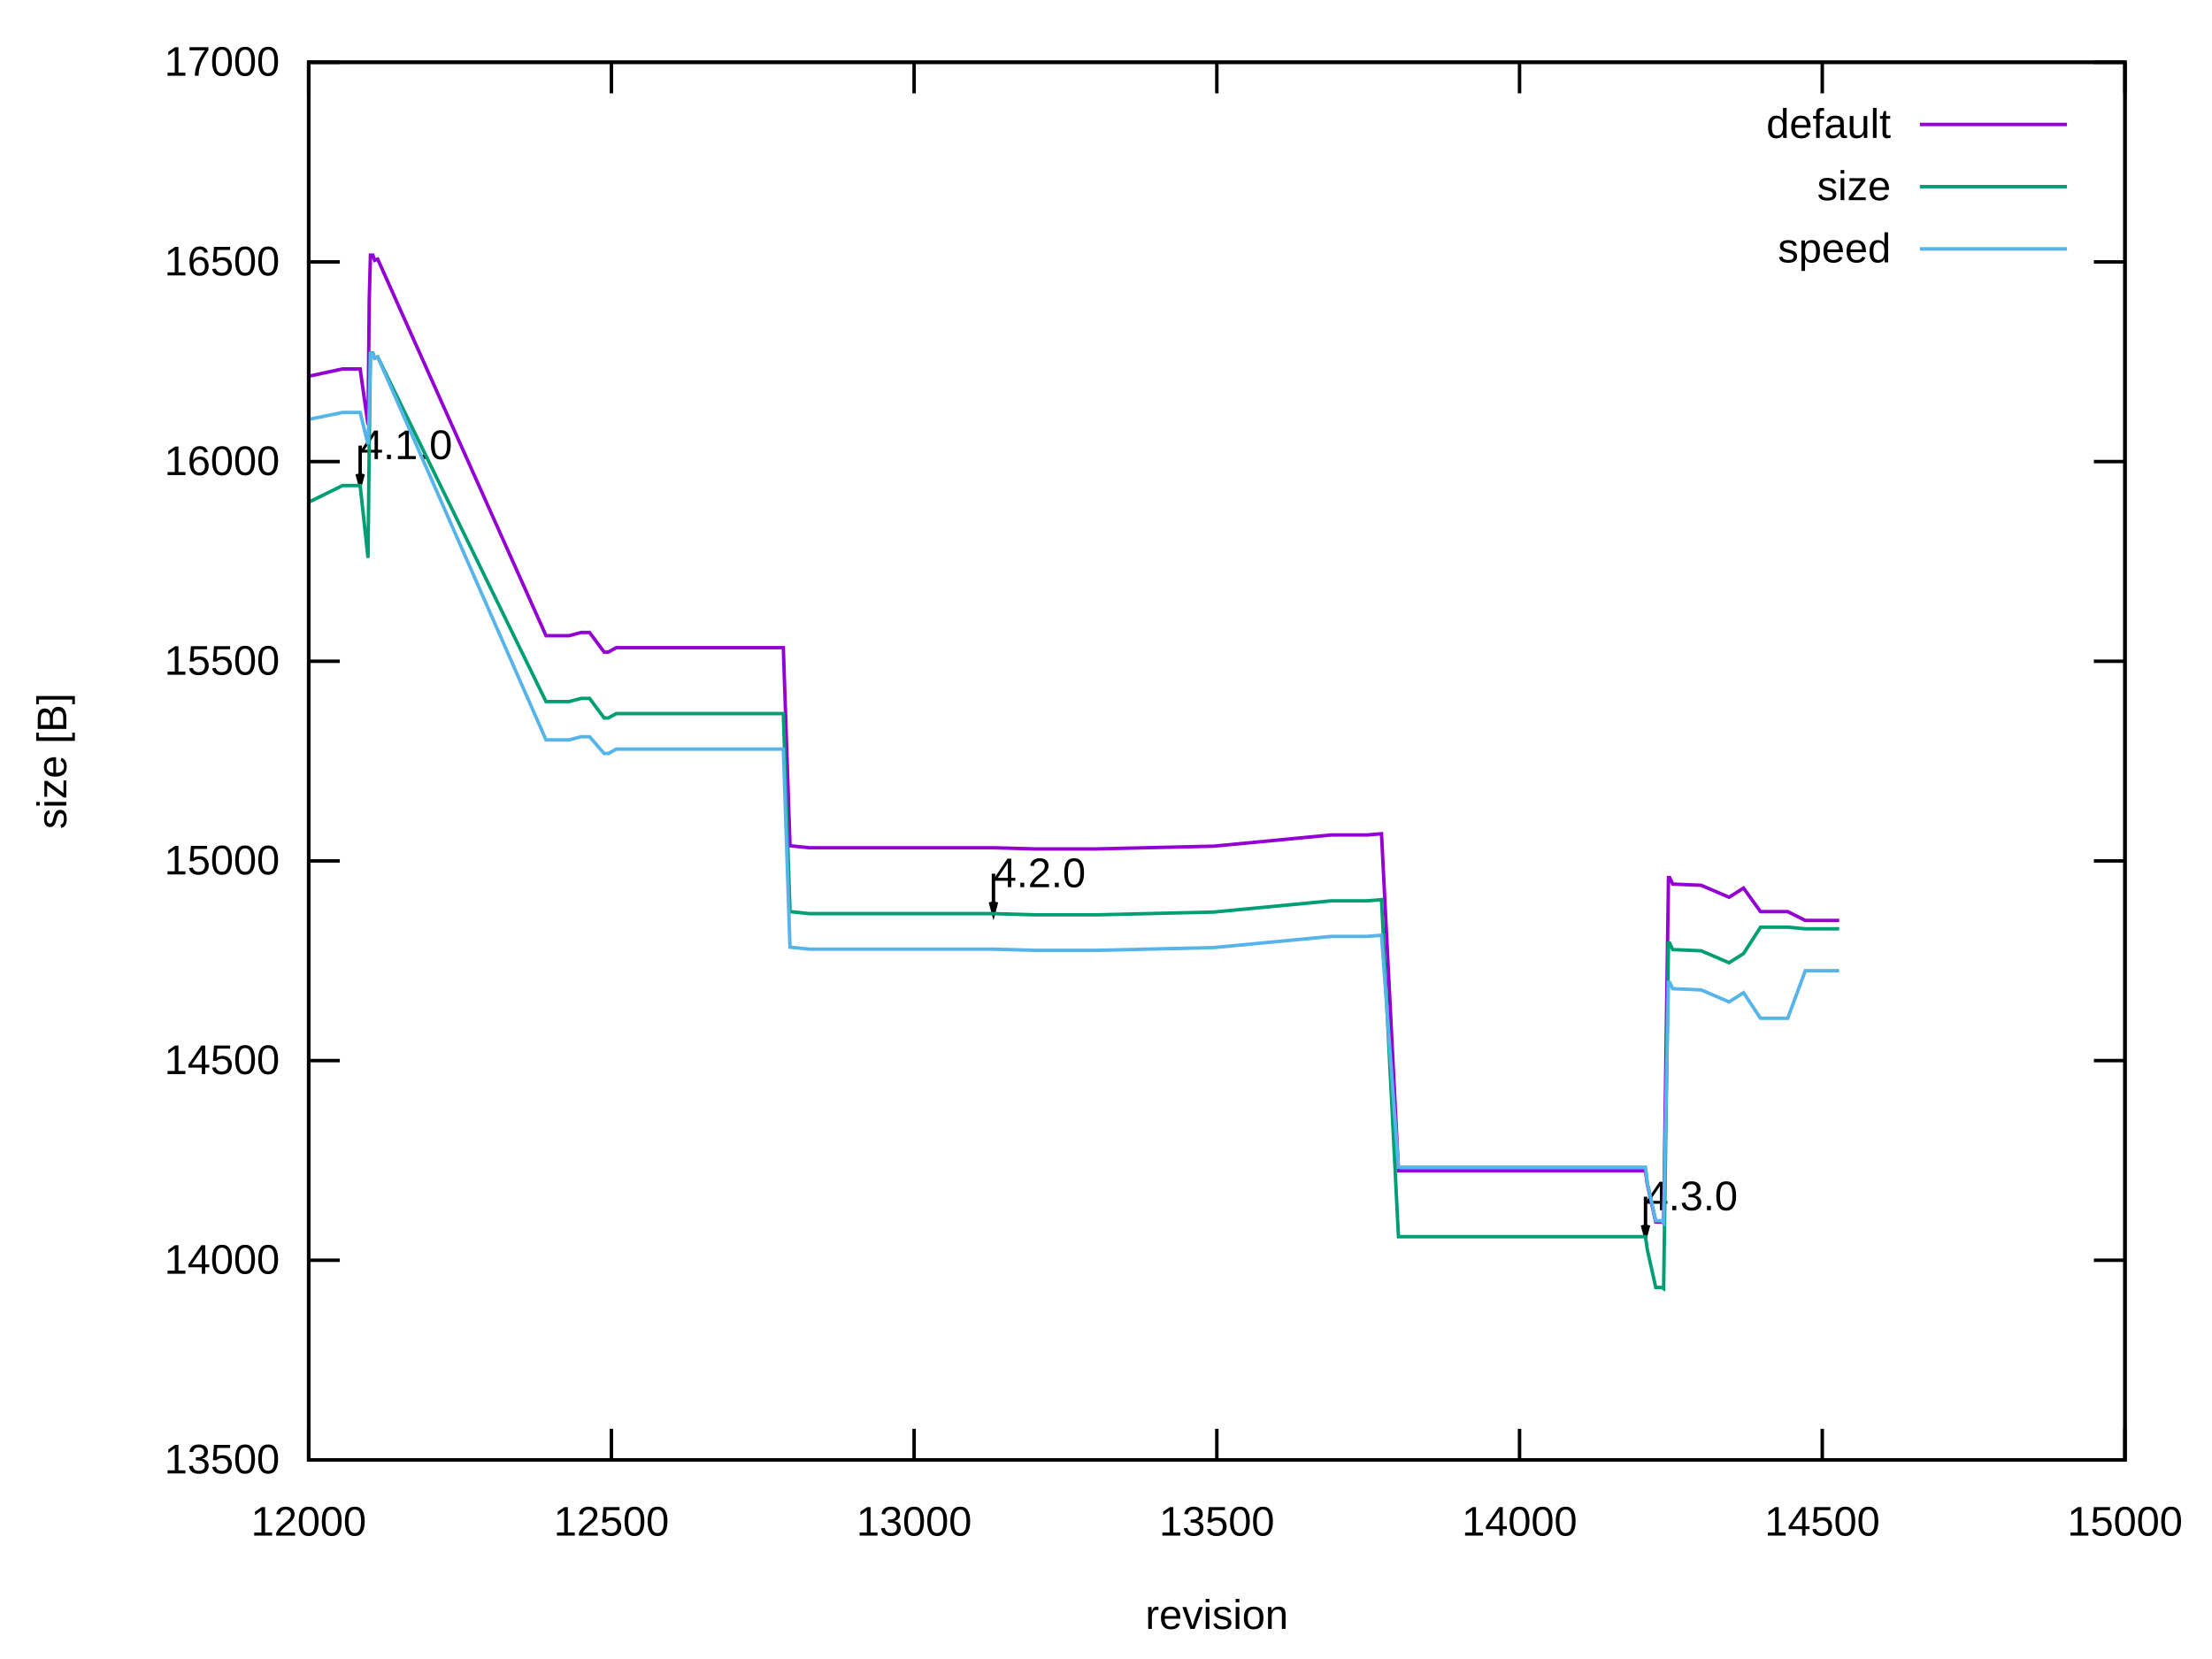
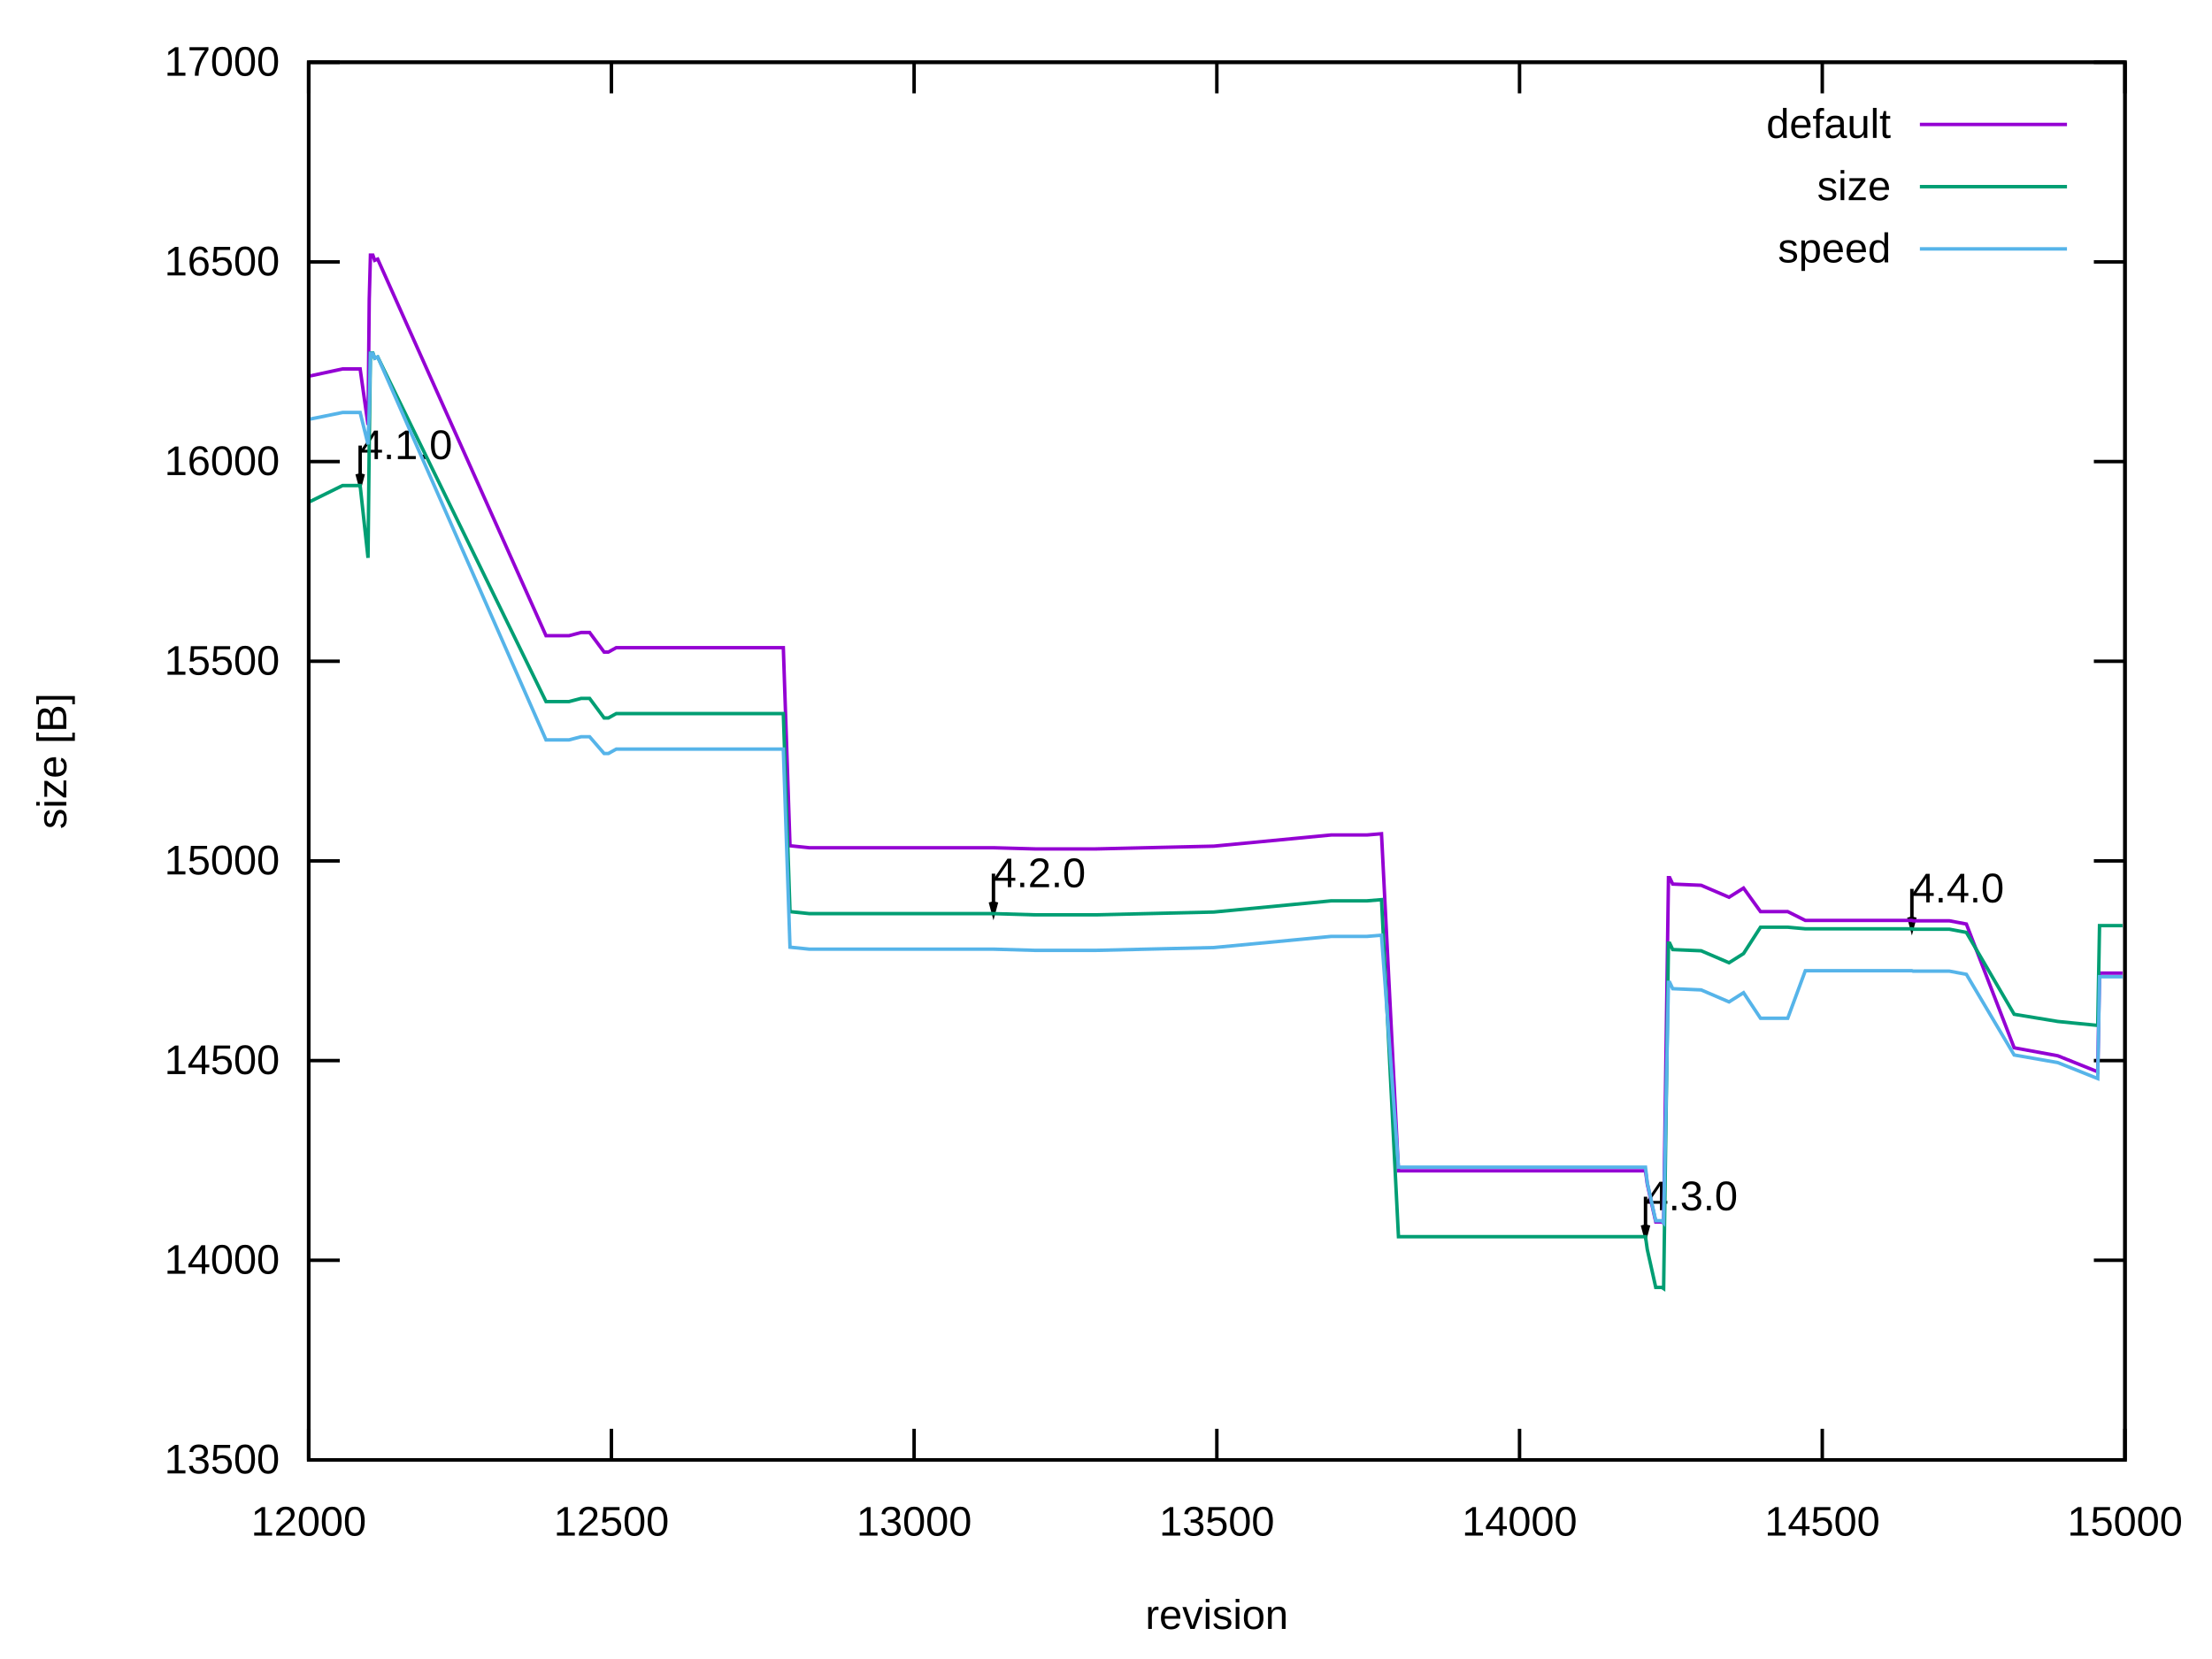
<svg xmlns="http://www.w3.org/2000/svg" xmlns:xlink="http://www.w3.org/1999/xlink" width="640" height="480" viewBox="0 0 640 480">
  <g id="gnuplot_canvas">
    <rect x="0" y="0" width="640" height="480" fill="none" />
    <defs>
      <circle id="gpDot" r="0.5" stroke-width="0.5" stroke="currentColor" />
      <path id="gpPt0" stroke-width="0.222" stroke="currentColor" d="M-1,0 h2 M0,-1 v2" />
      <path id="gpPt1" stroke-width="0.222" stroke="currentColor" d="M-1,-1 L1,1 M1,-1 L-1,1" />
      <path id="gpPt2" stroke-width="0.222" stroke="currentColor" d="M-1,0 L1,0 M0,-1 L0,1 M-1,-1 L1,1 M-1,1 L1,-1" />
      <rect id="gpPt3" stroke-width="0.222" stroke="currentColor" x="-1" y="-1" width="2" height="2" />
      <rect id="gpPt4" stroke-width="0.222" stroke="currentColor" fill="currentColor" x="-1" y="-1" width="2" height="2" />
      <circle id="gpPt5" stroke-width="0.222" stroke="currentColor" cx="0" cy="0" r="1" />
      <use xlink:href="#gpPt5" id="gpPt6" fill="currentColor" stroke="none" />
      <path id="gpPt7" stroke-width="0.222" stroke="currentColor" d="M0,-1.33 L-1.33,0.67 L1.33,0.67 z" />
      <use xlink:href="#gpPt7" id="gpPt8" fill="currentColor" stroke="none" />
      <use xlink:href="#gpPt7" id="gpPt9" stroke="currentColor" transform="rotate(180)" />
      <use xlink:href="#gpPt9" id="gpPt10" fill="currentColor" stroke="none" />
      <use xlink:href="#gpPt3" id="gpPt11" stroke="currentColor" transform="rotate(45)" />
      <use xlink:href="#gpPt11" id="gpPt12" fill="currentColor" stroke="none" />
      <path id="gpPt13" stroke-width="0.222" stroke="currentColor" d="M0,1.330 L1.265,0.411 L0.782,-1.067 L-0.782,-1.076 L-1.265,0.411 z" />
      <use xlink:href="#gpPt13" id="gpPt14" fill="currentColor" stroke="none" />
      <filter id="textbox" filterUnits="objectBoundingBox" x="0" y="0" height="1" width="1">
        <feFlood flood-color="white" flood-opacity="1" result="bgnd" />
        <feComposite in="SourceGraphic" in2="bgnd" operator="atop" />
      </filter>
      <filter id="greybox" filterUnits="objectBoundingBox" x="0" y="0" height="1" width="1">
        <feFlood flood-color="lightgrey" flood-opacity="1" result="grey" />
        <feComposite in="SourceGraphic" in2="grey" operator="atop" />
      </filter>
    </defs>
    <g fill="none" color="white" stroke="currentColor" stroke-width="1.00" stroke-linecap="butt" stroke-linejoin="miter">
</g>
    <g fill="none" color="black" stroke="currentColor" stroke-width="1.00" stroke-linecap="butt" stroke-linejoin="miter">
      <path stroke="black" d="M89.31,422.40 L98.31,422.40 M614.82,422.40 L605.82,422.40  " />
      <g transform="translate(80.92,426.30)" stroke="none" fill="black" font-family="Arial" font-size="12.00" text-anchor="end">
        <text>
          <tspan font-family="Arial"> 13500</tspan>
        </text>
      </g>
    </g>
    <g fill="none" color="black" stroke="currentColor" stroke-width="1.00" stroke-linecap="butt" stroke-linejoin="miter">
      <path stroke="black" d="M89.31,364.63 L98.31,364.63 M614.82,364.63 L605.82,364.63  " />
      <g transform="translate(80.92,368.53)" stroke="none" fill="black" font-family="Arial" font-size="12.00" text-anchor="end">
        <text>
          <tspan font-family="Arial"> 14000</tspan>
        </text>
      </g>
    </g>
    <g fill="none" color="black" stroke="currentColor" stroke-width="1.00" stroke-linecap="butt" stroke-linejoin="miter">
      <path stroke="black" d="M89.31,306.86 L98.31,306.86 M614.82,306.86 L605.82,306.86  " />
      <g transform="translate(80.92,310.76)" stroke="none" fill="black" font-family="Arial" font-size="12.00" text-anchor="end">
        <text>
          <tspan font-family="Arial"> 14500</tspan>
        </text>
      </g>
    </g>
    <g fill="none" color="black" stroke="currentColor" stroke-width="1.00" stroke-linecap="butt" stroke-linejoin="miter">
      <path stroke="black" d="M89.31,249.09 L98.31,249.09 M614.82,249.09 L605.82,249.09  " />
      <g transform="translate(80.92,252.99)" stroke="none" fill="black" font-family="Arial" font-size="12.00" text-anchor="end">
        <text>
          <tspan font-family="Arial"> 15000</tspan>
        </text>
      </g>
    </g>
    <g fill="none" color="black" stroke="currentColor" stroke-width="1.00" stroke-linecap="butt" stroke-linejoin="miter">
      <path stroke="black" d="M89.31,191.32 L98.31,191.32 M614.82,191.32 L605.82,191.32  " />
      <g transform="translate(80.92,195.22)" stroke="none" fill="black" font-family="Arial" font-size="12.00" text-anchor="end">
        <text>
          <tspan font-family="Arial"> 15500</tspan>
        </text>
      </g>
    </g>
    <g fill="none" color="black" stroke="currentColor" stroke-width="1.00" stroke-linecap="butt" stroke-linejoin="miter">
      <path stroke="black" d="M89.31,133.55 L98.31,133.55 M614.82,133.55 L605.82,133.55  " />
      <g transform="translate(80.92,137.45)" stroke="none" fill="black" font-family="Arial" font-size="12.00" text-anchor="end">
        <text>
          <tspan font-family="Arial"> 16000</tspan>
        </text>
      </g>
    </g>
    <g fill="none" color="black" stroke="currentColor" stroke-width="1.00" stroke-linecap="butt" stroke-linejoin="miter">
      <path stroke="black" d="M89.31,75.78 L98.31,75.78 M614.82,75.78 L605.82,75.78  " />
      <g transform="translate(80.92,79.68)" stroke="none" fill="black" font-family="Arial" font-size="12.00" text-anchor="end">
        <text>
          <tspan font-family="Arial"> 16500</tspan>
        </text>
      </g>
    </g>
    <g fill="none" color="black" stroke="currentColor" stroke-width="1.00" stroke-linecap="butt" stroke-linejoin="miter">
      <path stroke="black" d="M89.31,18.01 L98.31,18.01 M614.82,18.01 L605.82,18.01  " />
      <g transform="translate(80.92,21.91)" stroke="none" fill="black" font-family="Arial" font-size="12.00" text-anchor="end">
        <text>
          <tspan font-family="Arial"> 17000</tspan>
        </text>
      </g>
    </g>
    <g fill="none" color="black" stroke="currentColor" stroke-width="1.00" stroke-linecap="butt" stroke-linejoin="miter">
      <path stroke="black" d="M89.31,422.40 L89.31,413.40 M89.31,18.01 L89.31,27.01  " />
      <g transform="translate(89.31,444.30)" stroke="none" fill="black" font-family="Arial" font-size="12.00" text-anchor="middle">
        <text>
          <tspan font-family="Arial"> 12000</tspan>
        </text>
      </g>
    </g>
    <g fill="none" color="black" stroke="currentColor" stroke-width="1.00" stroke-linecap="butt" stroke-linejoin="miter">
      <path stroke="black" d="M176.90,422.40 L176.90,413.40 M176.90,18.01 L176.90,27.01  " />
      <g transform="translate(176.90,444.30)" stroke="none" fill="black" font-family="Arial" font-size="12.00" text-anchor="middle">
        <text>
          <tspan font-family="Arial"> 12500</tspan>
        </text>
      </g>
    </g>
    <g fill="none" color="black" stroke="currentColor" stroke-width="1.00" stroke-linecap="butt" stroke-linejoin="miter">
      <path stroke="black" d="M264.48,422.40 L264.48,413.40 M264.48,18.01 L264.48,27.01  " />
      <g transform="translate(264.48,444.30)" stroke="none" fill="black" font-family="Arial" font-size="12.00" text-anchor="middle">
        <text>
          <tspan font-family="Arial"> 13000</tspan>
        </text>
      </g>
    </g>
    <g fill="none" color="black" stroke="currentColor" stroke-width="1.00" stroke-linecap="butt" stroke-linejoin="miter">
      <path stroke="black" d="M352.07,422.40 L352.07,413.40 M352.07,18.01 L352.07,27.01  " />
      <g transform="translate(352.07,444.30)" stroke="none" fill="black" font-family="Arial" font-size="12.00" text-anchor="middle">
        <text>
          <tspan font-family="Arial"> 13500</tspan>
        </text>
      </g>
    </g>
    <g fill="none" color="black" stroke="currentColor" stroke-width="1.00" stroke-linecap="butt" stroke-linejoin="miter">
      <path stroke="black" d="M439.65,422.40 L439.65,413.40 M439.65,18.01 L439.65,27.01  " />
      <g transform="translate(439.65,444.30)" stroke="none" fill="black" font-family="Arial" font-size="12.00" text-anchor="middle">
        <text>
          <tspan font-family="Arial"> 14000</tspan>
        </text>
      </g>
    </g>
    <g fill="none" color="black" stroke="currentColor" stroke-width="1.00" stroke-linecap="butt" stroke-linejoin="miter">
      <path stroke="black" d="M527.24,422.40 L527.24,413.40 M527.24,18.01 L527.24,27.01  " />
      <g transform="translate(527.24,444.30)" stroke="none" fill="black" font-family="Arial" font-size="12.00" text-anchor="middle">
        <text>
          <tspan font-family="Arial"> 14500</tspan>
        </text>
      </g>
    </g>
    <g fill="none" color="black" stroke="currentColor" stroke-width="1.00" stroke-linecap="butt" stroke-linejoin="miter">
      <path stroke="black" d="M614.82,422.40 L614.82,413.40 M614.82,18.01 L614.82,27.01  " />
      <g transform="translate(614.82,444.30)" stroke="none" fill="black" font-family="Arial" font-size="12.00" text-anchor="middle">
        <text>
          <tspan font-family="Arial"> 15000</tspan>
        </text>
      </g>
    </g>
    <g fill="none" color="black" stroke="currentColor" stroke-width="1.00" stroke-linecap="butt" stroke-linejoin="miter">
</g>
    <g fill="none" color="black" stroke="currentColor" stroke-width="1.00" stroke-linecap="butt" stroke-linejoin="miter">
      <path stroke="black" d="M89.31,18.01 L89.31,422.40 L614.82,422.40 L614.82,18.01 L89.31,18.01 Z  " />
      <g transform="translate(104.20,132.83)" stroke="none" fill="black" font-family="Arial" font-size="12.00" text-anchor="start">
        <text>
          <tspan font-family="Arial">4.1.0</tspan>
        </text>
      </g>
      <g transform="translate(287.43,256.69)" stroke="none" fill="black" font-family="Arial" font-size="12.00" text-anchor="start">
        <text>
          <tspan font-family="Arial">4.2.0</tspan>
        </text>
      </g>
      <g transform="translate(476.09,350.16)" stroke="none" fill="black" font-family="Arial" font-size="12.00" text-anchor="start">
        <text>
          <tspan font-family="Arial">4.3.0</tspan>
        </text>
      </g>
-       <path stroke="black" d="M103.32,137.13 L104.21,140.47 L105.10,137.13 M104.21,128.92 L104.21,140.47 M286.55,260.99 L287.44,264.33 L288.33,260.99   M287.44,252.78 L287.44,264.33 M475.21,354.46 L476.10,357.80 L476.99,354.46 M476.10,346.25 L476.10,357.80  " />
-     </g>
-     <g fill="none" color="black" stroke="currentColor" stroke-width="1.00" stroke-linecap="butt" stroke-linejoin="miter">
-       <g transform="translate(19.18,220.21) rotate(270)" stroke="none" fill="black" font-family="Arial" font-size="12.00" text-anchor="middle">
-         <text>
-           <tspan font-family="Arial">size [B]</tspan>
-         </text>
-       </g>
-     </g>
-     <g fill="none" color="black" stroke="currentColor" stroke-width="1.00" stroke-linecap="butt" stroke-linejoin="miter">
-       <g transform="translate(352.06,471.30)" stroke="none" fill="black" font-family="Arial" font-size="12.00" text-anchor="middle">
-         <text>
-           <tspan font-family="Arial">revision</tspan>
-         </text>
-       </g>
+       <g transform="translate(553.16,261.08)" stroke="none" fill="black" font-family="Arial" font-size="12.00" text-anchor="start">
+         <text>
+           <tspan font-family="Arial">4.4.0</tspan>
+         </text>
+       </g>
+     </g>
+     <g fill="none" color="black" stroke="currentColor" stroke-width="1.00" stroke-linecap="butt" stroke-linejoin="miter">
+       <path stroke="black" d="M103.32,137.13 L104.21,140.47 L105.10,137.13 M104.21,128.92 L104.21,140.47  " />
+     </g>
+     <g fill="none" color="black" stroke="currentColor" stroke-width="1.00" stroke-linecap="butt" stroke-linejoin="miter">
+       <path stroke="black" d="M286.55,260.99 L287.44,264.33 L288.33,260.99 M287.44,252.78 L287.44,264.33  " />
+     </g>
+     <g fill="none" color="black" stroke="currentColor" stroke-width="1.00" stroke-linecap="butt" stroke-linejoin="miter">
+       <path stroke="black" d="M475.21,354.46 L476.10,357.80 L476.99,354.46 M476.10,346.25 L476.10,357.80  " />
+     </g>
+     <g fill="none" color="black" stroke="currentColor" stroke-width="1.00" stroke-linecap="butt" stroke-linejoin="miter">
+       <path stroke="black" d="M552.28,265.38 L553.17,268.72 L554.06,265.38 M553.17,257.17 L553.17,268.72  " />
    </g>
    <g fill="none" color="black" stroke="currentColor" stroke-width="1.00" stroke-linecap="butt" stroke-linejoin="miter">
</g>
    <g id="gnuplot_plot_1">
      <g fill="none" color="black" stroke="currentColor" stroke-width="1.00" stroke-linecap="butt" stroke-linejoin="miter">
        <g transform="translate(547.09,39.91)" stroke="none" fill="black" font-family="Arial" font-size="12.00" text-anchor="end">
          <text>
            <tspan font-family="Arial">default</tspan>
          </text>
        </g>
      </g>
      <g fill="none" color="black" stroke="currentColor" stroke-width="1.00" stroke-linecap="butt" stroke-linejoin="miter">
-         <path stroke="rgb(148,   0, 211)" d="M555.48,36.01 L598.04,36.01 M89.49,108.82 L99.12,106.74 L104.20,106.74 L106.48,122.92 L106.83,86.76 L107.18,73.82   L107.88,73.82 L108.40,75.32 L109.28,74.97 L157.98,183.93 L162.01,183.93 L164.63,183.93 L168.14,183.00 L170.59,183.00   L174.79,188.66 L176.02,188.66 L178.30,187.39 L201.77,187.39 L207.20,187.39 L210.00,187.39 L210.53,187.39 L219.99,187.39   L226.64,187.39 L228.57,244.70 L234.18,245.28 L240.31,245.28 L242.58,245.28 L245.39,245.28 L246.96,245.28 L259.05,245.28   L287.43,245.28 L299.51,245.62 L317.03,245.62 L351.19,244.82 L385.17,241.58 L386.92,241.58 L388.68,241.58 L395.51,241.58   L399.71,241.23 L404.62,338.75 L422.13,338.75 L439.65,338.75 L471.88,338.75 L476.09,338.75 L476.61,342.56 L479.06,353.54   L480.81,353.54 L481.34,353.88 L482.74,253.94 L483.09,253.94 L483.97,255.79 L492.20,256.14 L500.26,259.60 L504.46,256.95   L509.37,263.76 L510.59,263.76 L517.25,263.76 L522.33,266.31 L528.99,266.31 L532.14,266.31  " />
+         <path stroke="rgb(148,   0, 211)" d="M555.48,36.01 L598.04,36.01 M89.49,108.82 L99.12,106.74 L104.20,106.74 L106.48,122.92 L106.83,86.76 L107.18,73.82   L107.88,73.82 L108.40,75.32 L109.28,74.97 L157.98,183.93 L162.01,183.93 L164.63,183.93 L168.14,183.00 L170.59,183.00   L174.79,188.66 L176.02,188.66 L178.30,187.39 L201.77,187.39 L207.20,187.39 L210.00,187.39 L210.53,187.39 L219.99,187.39   L226.64,187.39 L228.57,244.70 L234.18,245.28 L240.31,245.28 L242.58,245.28 L245.39,245.28 L246.96,245.28 L259.05,245.28   L287.43,245.28 L299.51,245.62 L317.03,245.62 L351.19,244.82 L385.17,241.58 L386.92,241.58 L388.68,241.58 L395.51,241.58   L399.71,241.23 L404.62,338.75 L422.13,338.75 L439.65,338.75 L471.88,338.75 L476.09,338.75 L476.61,342.56 L479.06,353.54   L480.81,353.54 L481.34,353.88 L482.74,253.94 L483.09,253.94 L483.97,255.79 L492.20,256.14 L500.26,259.60 L504.46,256.95   L509.37,263.76 L510.59,263.76 L517.25,263.76 L522.33,266.31 L528.99,266.31 L532.14,266.31 L553.16,266.31 L553.51,266.42   L564.02,266.42 L568.93,267.35 L582.76,303.16 L595.38,305.47 L606.94,310.10 L607.46,281.56 L614.12,281.56  " />
      </g>
    </g>
    <g id="gnuplot_plot_2">
      <g fill="none" color="black" stroke="currentColor" stroke-width="1.00" stroke-linecap="butt" stroke-linejoin="miter">
        <g transform="translate(547.09,57.91)" stroke="none" fill="black" font-family="Arial" font-size="12.00" text-anchor="end">
          <text>
            <tspan font-family="Arial">size</tspan>
          </text>
        </g>
      </g>
      <g fill="none" color="black" stroke="currentColor" stroke-width="1.00" stroke-linecap="butt" stroke-linejoin="miter">
-         <path stroke="rgb(  0, 158, 115)" d="M555.48,54.01 L598.04,54.01 M89.49,145.22 L99.12,140.48 L104.20,140.48 L106.48,161.40 L106.83,128.70 L107.18,102.12   L107.88,102.12 L108.40,103.63 L109.28,103.28 L157.98,202.99 L162.01,202.99 L164.63,202.99 L168.14,202.07 L170.59,202.07   L174.79,207.73 L176.02,207.73 L178.30,206.46 L201.77,206.46 L207.20,206.46 L210.00,206.46 L210.53,206.46 L219.99,206.46   L226.64,206.46 L228.57,263.76 L234.18,264.34 L240.31,264.34 L242.58,264.34 L245.39,264.34 L246.96,264.34 L259.05,264.34   L287.43,264.34 L299.51,264.69 L317.03,264.69 L351.19,263.88 L385.17,260.64 L386.92,260.64 L388.68,260.64 L395.51,260.64   L399.71,260.30 L404.62,357.81 L422.13,357.81 L439.65,357.81 L471.88,357.81 L476.09,357.81 L476.61,361.51 L479.06,372.49   L480.81,372.49 L481.34,372.83 L482.74,272.89 L483.09,272.89 L483.97,274.74 L492.20,275.09 L500.26,278.55 L504.46,275.90   L509.37,268.27 L510.59,268.27 L517.25,268.27 L522.33,268.73 L528.99,268.73 L532.14,268.73  " />
+         <path stroke="rgb(  0, 158, 115)" d="M555.48,54.01 L598.04,54.01 M89.49,145.22 L99.12,140.48 L104.20,140.48 L106.48,161.40 L106.83,128.70 L107.18,102.12   L107.88,102.12 L108.40,103.63 L109.28,103.28 L157.98,202.99 L162.01,202.99 L164.63,202.99 L168.14,202.07 L170.59,202.07   L174.79,207.73 L176.02,207.73 L178.30,206.46 L201.77,206.46 L207.20,206.46 L210.00,206.46 L210.53,206.46 L219.99,206.46   L226.64,206.46 L228.57,263.76 L234.18,264.34 L240.31,264.34 L242.58,264.34 L245.39,264.34 L246.96,264.34 L259.05,264.34   L287.43,264.34 L299.51,264.69 L317.03,264.69 L351.19,263.88 L385.17,260.64 L386.92,260.64 L388.68,260.64 L395.51,260.64   L399.71,260.30 L404.62,357.81 L422.13,357.81 L439.65,357.81 L471.88,357.81 L476.09,357.81 L476.61,361.51 L479.06,372.49   L480.81,372.49 L481.34,372.83 L482.74,272.89 L483.09,272.89 L483.97,274.74 L492.20,275.09 L500.26,278.55 L504.46,275.90   L509.37,268.27 L510.59,268.27 L517.25,268.27 L522.33,268.73 L528.99,268.73 L532.14,268.73 L553.16,268.73 L553.51,268.85   L564.02,268.85 L568.93,269.77 L582.76,293.46 L595.38,295.54 L606.94,296.69 L607.46,267.81 L614.12,267.81  " />
      </g>
    </g>
    <g id="gnuplot_plot_3">
      <g fill="none" color="black" stroke="currentColor" stroke-width="1.00" stroke-linecap="butt" stroke-linejoin="miter">
        <g transform="translate(547.09,75.91)" stroke="none" fill="black" font-family="Arial" font-size="12.00" text-anchor="end">
          <text>
            <tspan font-family="Arial">speed</tspan>
          </text>
        </g>
      </g>
      <g fill="none" color="black" stroke="currentColor" stroke-width="1.00" stroke-linecap="butt" stroke-linejoin="miter">
-         <path stroke="rgb( 86, 180, 233)" d="M555.48,72.01 L598.04,72.01 M89.49,121.30 L99.12,119.34 L104.20,119.34 L106.48,128.58 L106.83,118.41 L107.18,102.24   L107.88,102.24 L108.40,103.63 L109.28,103.28 L157.98,214.08 L162.01,214.08 L164.63,214.08 L168.14,213.16 L170.59,213.16   L174.79,218.01 L176.02,218.01 L178.30,216.74 L201.77,216.74 L207.20,216.74 L210.00,216.74 L210.53,216.74 L219.99,216.74   L226.64,216.74 L228.57,274.05 L234.18,274.62 L240.31,274.62 L242.58,274.62 L245.39,274.62 L246.96,274.62 L259.05,274.62   L287.43,274.62 L299.51,274.97 L317.03,274.97 L351.19,274.16 L385.17,270.93 L386.92,270.93 L388.68,270.93 L395.51,270.93   L399.71,270.58 L404.62,337.71 L422.13,337.71 L439.65,337.71 L471.88,337.71 L476.09,337.71 L476.61,342.22 L479.06,353.19   L480.81,353.19 L481.34,353.77 L482.74,284.21 L483.09,284.21 L483.97,286.06 L492.20,286.41 L500.26,289.88 L504.46,287.22   L509.37,294.61 L510.59,294.61 L517.25,294.61 L522.33,280.86 L528.99,280.86 L532.14,280.86  " />
+         <path stroke="rgb( 86, 180, 233)" d="M555.48,72.01 L598.04,72.01 M89.49,121.30 L99.12,119.34 L104.20,119.34 L106.48,128.58 L106.83,118.41 L107.18,102.24   L107.88,102.24 L108.40,103.63 L109.28,103.28 L157.98,214.08 L162.01,214.08 L164.63,214.08 L168.14,213.16 L170.59,213.16   L174.79,218.01 L176.02,218.01 L178.30,216.74 L201.77,216.74 L207.20,216.74 L210.00,216.74 L210.53,216.74 L219.99,216.74   L226.64,216.74 L228.57,274.05 L234.18,274.62 L240.31,274.62 L242.58,274.62 L245.39,274.62 L246.96,274.62 L259.05,274.62   L287.43,274.62 L299.51,274.97 L317.03,274.97 L351.19,274.16 L385.17,270.93 L386.92,270.93 L388.68,270.93 L395.51,270.93   L399.71,270.58 L404.62,337.71 L422.13,337.71 L439.65,337.71 L471.88,337.71 L476.09,337.71 L476.61,342.22 L479.06,353.19   L480.81,353.19 L481.34,353.77 L482.74,284.21 L483.09,284.21 L483.97,286.06 L492.20,286.41 L500.26,289.88 L504.46,287.22   L509.37,294.61 L510.59,294.61 L517.25,294.61 L522.33,280.86 L528.99,280.86 L532.14,280.86 L553.16,280.86 L553.51,280.98   L564.02,280.98 L568.93,281.90 L582.76,305.24 L595.38,307.44 L606.94,312.06 L607.46,282.60 L614.12,282.60  " />
      </g>
    </g>
    <g fill="none" color="white" stroke="rgb( 86, 180, 233)" stroke-width="2.00" stroke-linecap="butt" stroke-linejoin="miter">
</g>
    <g fill="none" color="black" stroke="currentColor" stroke-width="2.00" stroke-linecap="butt" stroke-linejoin="miter">
</g>
    <g fill="none" color="black" stroke="black" stroke-width="1.00" stroke-linecap="butt" stroke-linejoin="miter">
</g>
    <g fill="none" color="black" stroke="currentColor" stroke-width="1.00" stroke-linecap="butt" stroke-linejoin="miter">
      <path stroke="black" d="M89.31,18.01 L89.31,422.40 L614.82,422.40 L614.82,18.01 L89.31,18.01 Z  " />
-     </g>
+       <g transform="translate(19.18,220.21) rotate(270.00)" stroke="none" fill="black" font-family="Arial" font-size="12.00" text-anchor="middle">
+         <text>
+           <tspan font-family="Arial">size [B]</tspan>
+         </text>
+       </g>
+     </g>
+     <g fill="none" color="black" stroke="currentColor" stroke-width="1.00" stroke-linecap="butt" stroke-linejoin="miter">
+       <g transform="translate(352.06,471.30)" stroke="none" fill="black" font-family="Arial" font-size="12.00" text-anchor="middle">
+         <text>
+           <tspan font-family="Arial">revision</tspan>
+         </text>
+       </g>
+     </g>
+     <g fill="none" color="black" stroke="currentColor" stroke-width="1.00" stroke-linecap="butt" stroke-linejoin="miter">
+ </g>
    <g fill="none" color="black" stroke="currentColor" stroke-width="1.00" stroke-linecap="butt" stroke-linejoin="miter">
</g>
  </g>
</svg>
